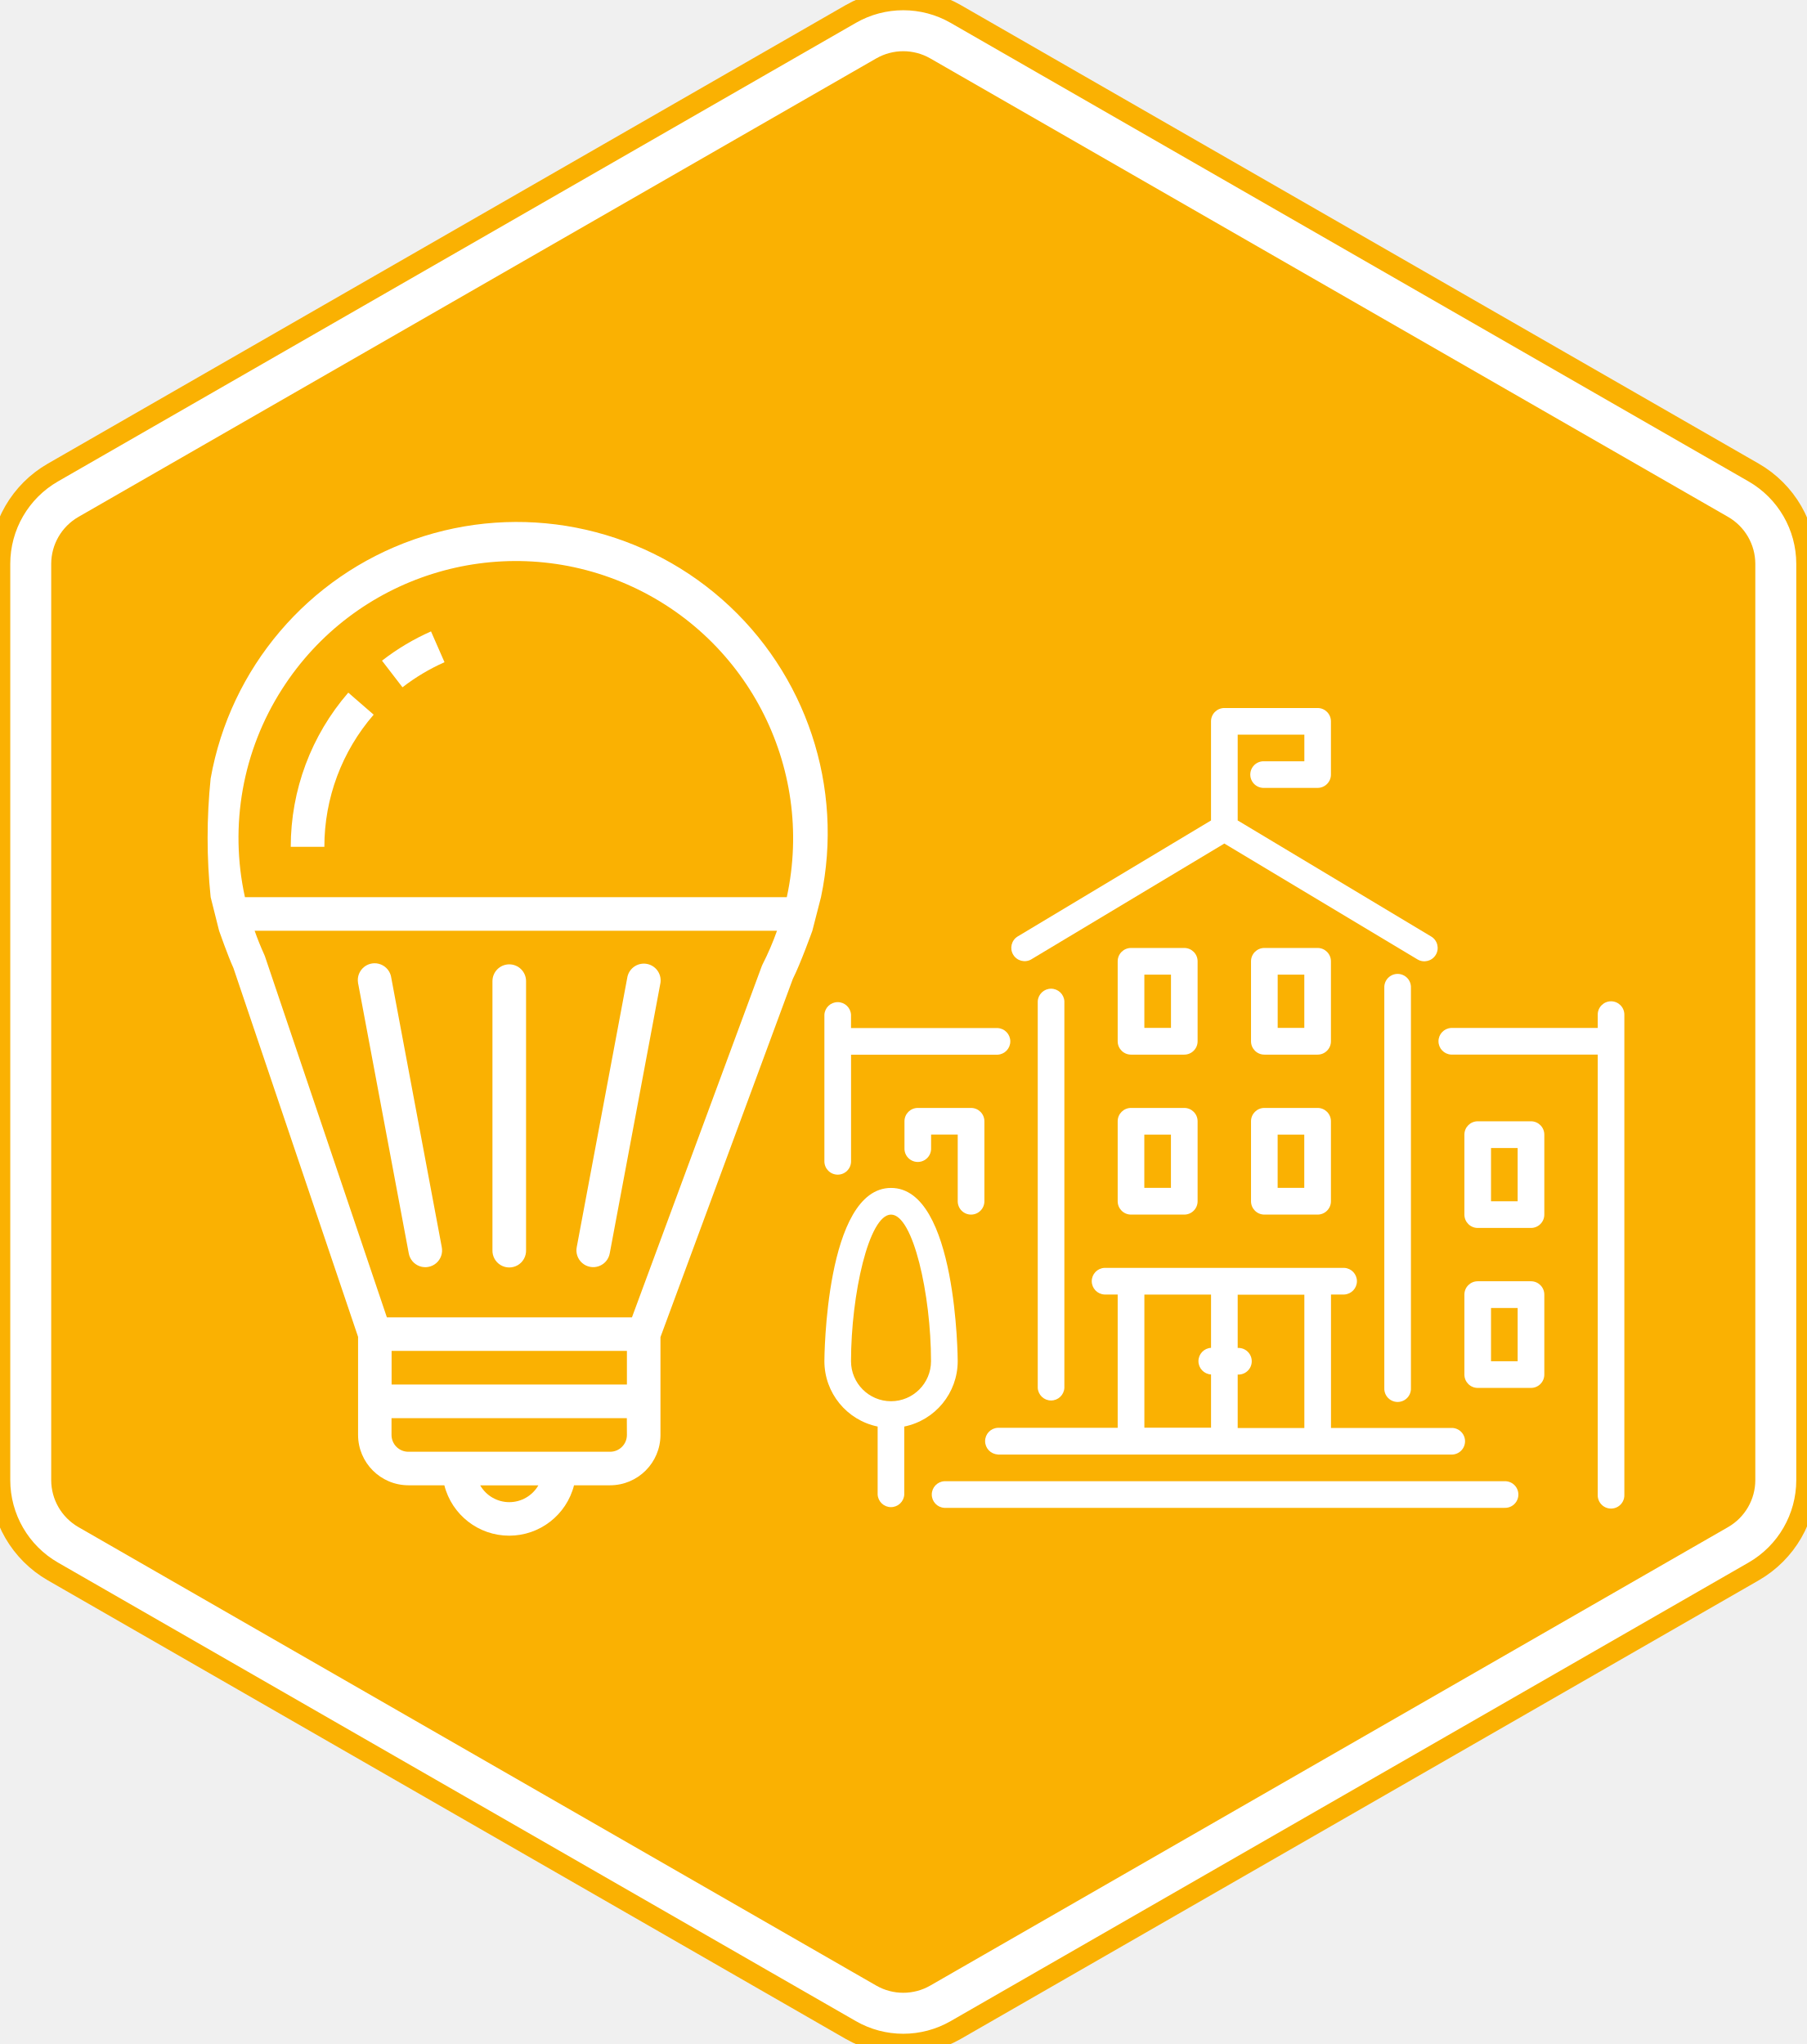
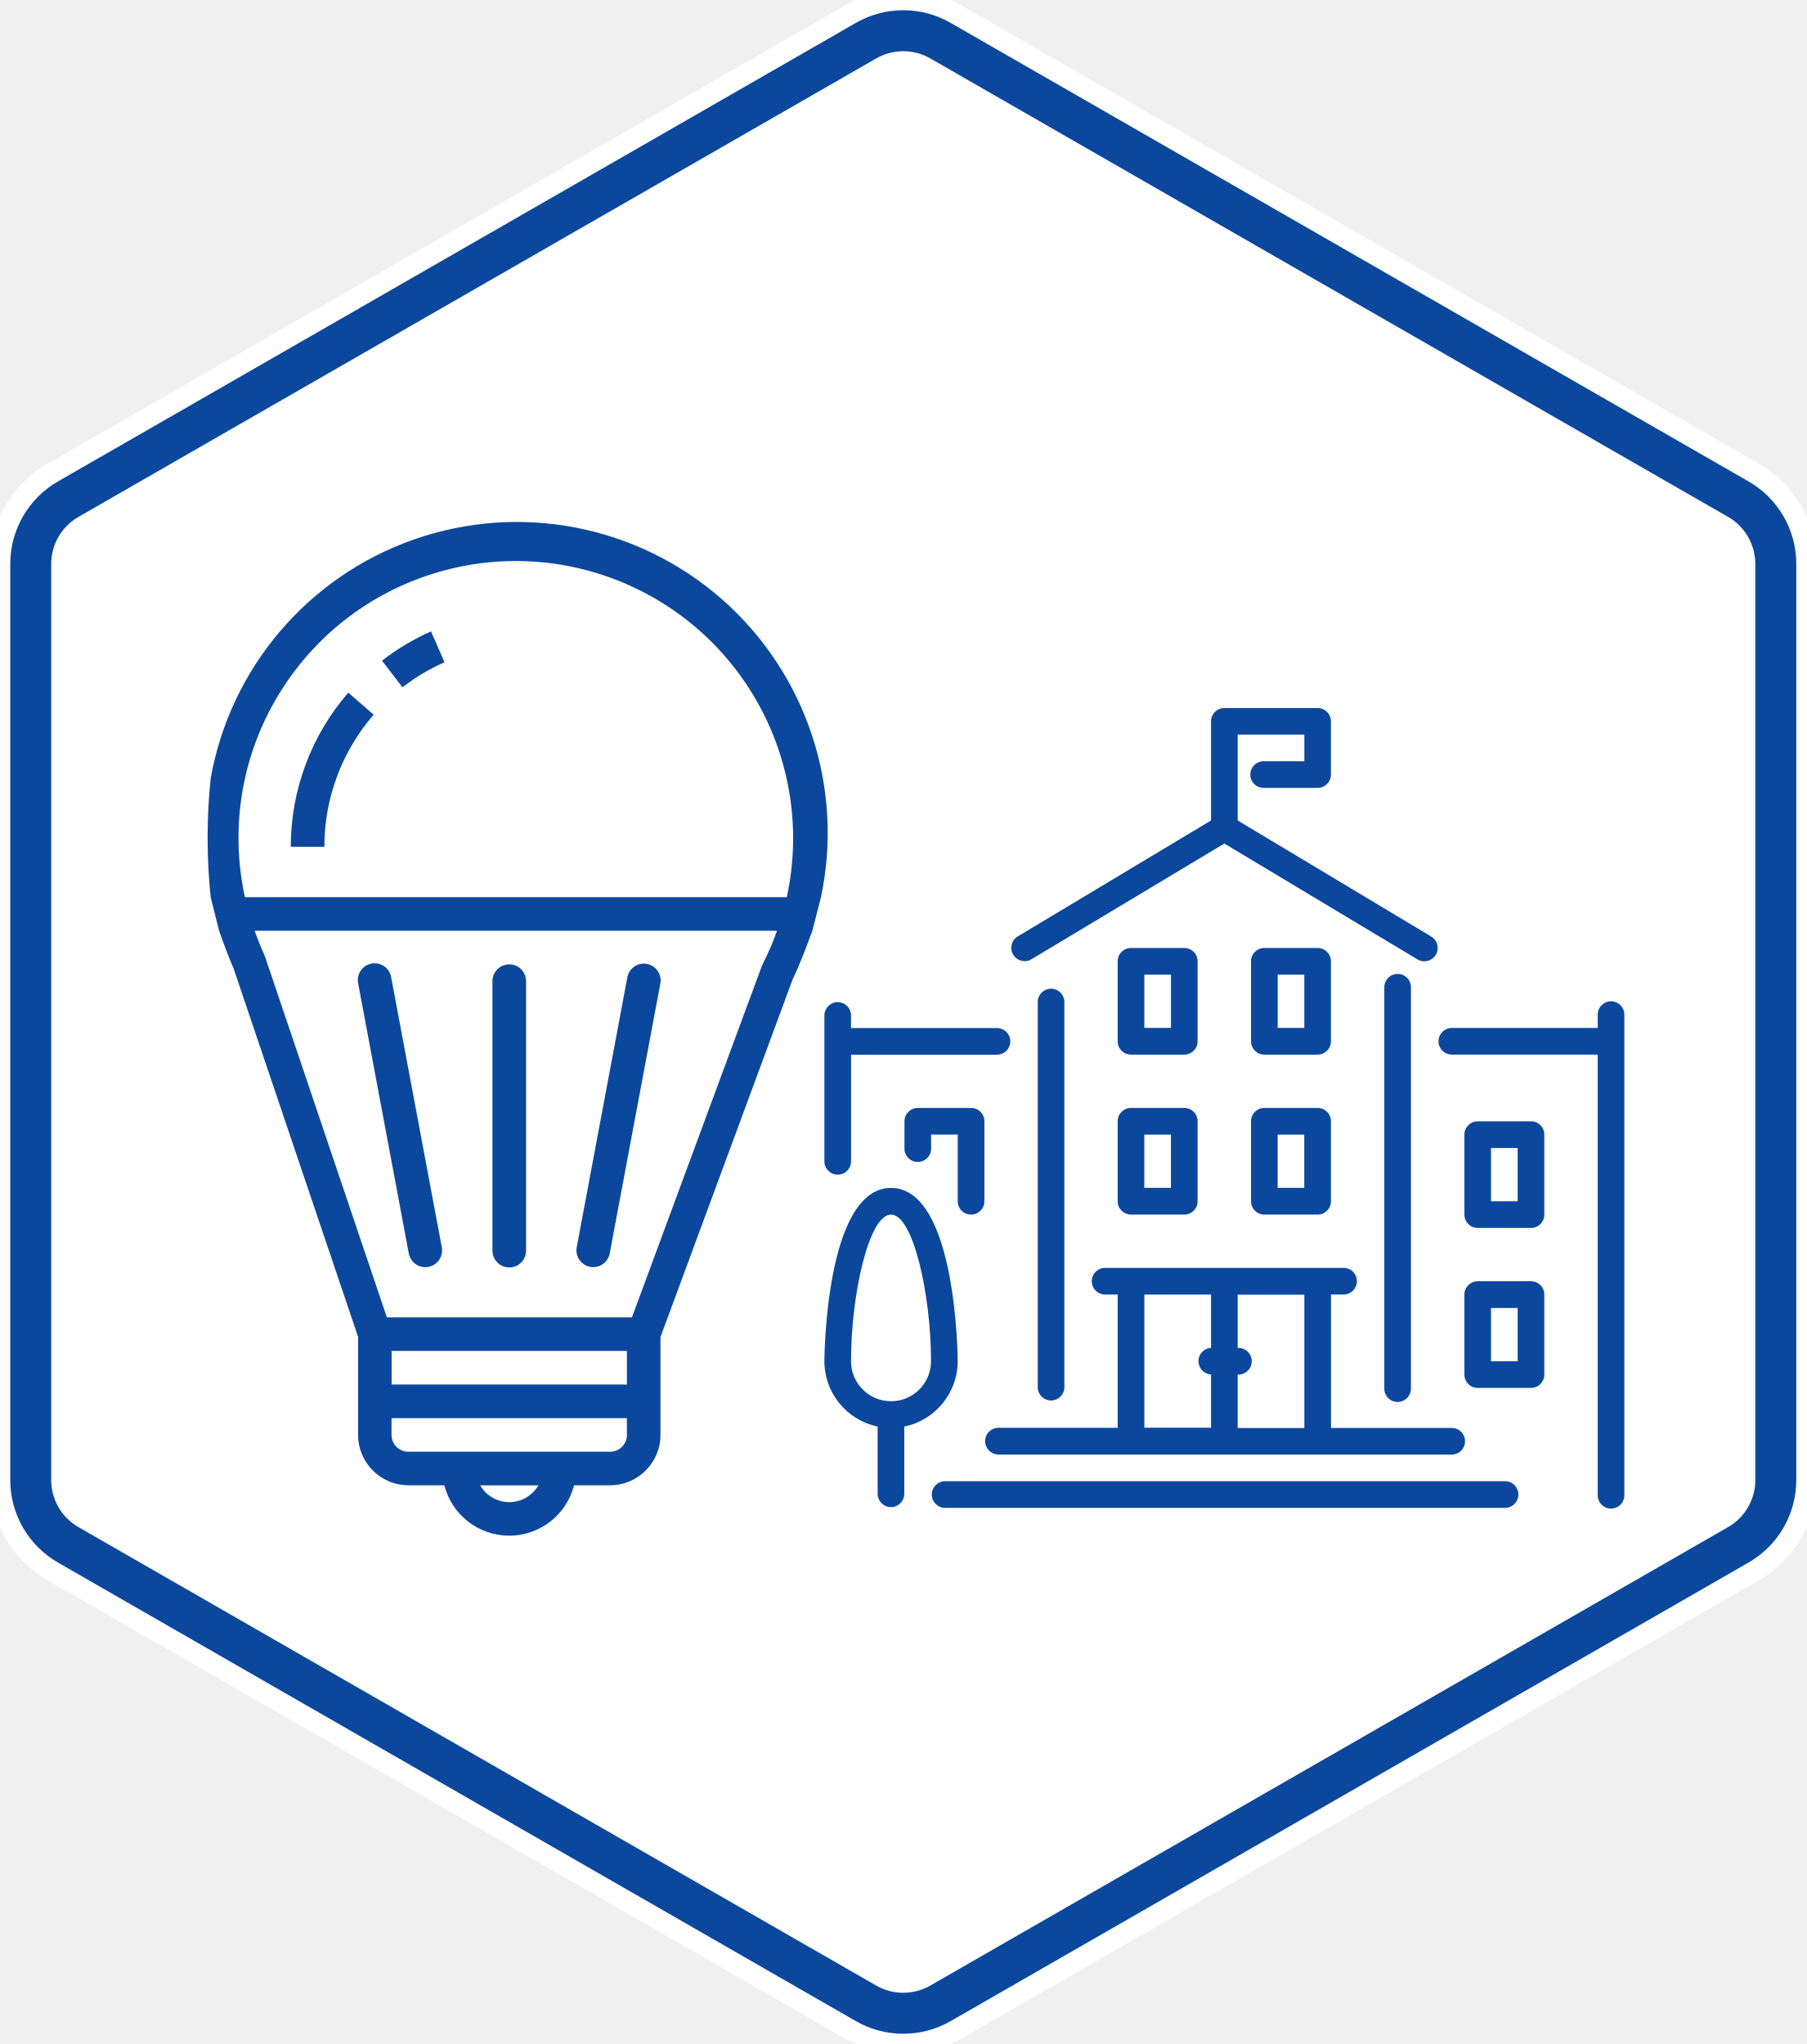
<svg xmlns="http://www.w3.org/2000/svg" width="88.202" height="99.804">
  <g data-name="Grupo 1021">
-     <g data-name="Trazado 1388" fill="#fab102" stroke="#fab102">
+     <g data-name="Trazado 1388" fill="#fff" stroke="#fff">
      <path d="M1.5 72.27V27.533c0-1.3.701-2.511 1.83-3.16L42.285 1.985a3.657 3.657 0 013.632 0l38.956 22.388a3.654 3.654 0 011.829 3.16V72.27c0 1.301-.7 2.512-1.829 3.16L45.918 97.82a3.657 3.657 0 01-3.632 0L3.329 75.43a3.654 3.654 0 01-1.828-3.16z" />
-       <path d="M85.203 27.533a2.15 2.15 0 00-1.076-1.859L45.171 3.285a2.152 2.152 0 00-2.138 0L4.077 25.674A2.15 2.15 0 003 27.534V72.27a2.15 2.15 0 001.076 1.86l38.956 22.388c.66.38 1.478.38 2.138 0L84.127 74.13a2.15 2.15 0 001.076-1.86V27.533m3 0V72.27a5.145 5.145 0 01-2.581 4.46L46.665 99.12a5.145 5.145 0 01-5.127 0L2.582 76.73a5.145 5.145 0 01-2.581-4.46V27.533c0-1.841.984-3.542 2.581-4.46L41.538.684a5.145 5.145 0 015.127 0l38.957 22.389a5.145 5.145 0 012.581 4.46z" fill="#fff" />
+       <path d="M85.203 27.533a2.15 2.15 0 00-1.076-1.859L45.171 3.285a2.152 2.152 0 00-2.138 0L4.077 25.674A2.15 2.15 0 003 27.534V72.27a2.15 2.15 0 001.076 1.86l38.956 22.388c.66.38 1.478.38 2.138 0L84.127 74.13a2.15 2.15 0 001.076-1.86V27.533m3 0V72.27a5.145 5.145 0 01-2.581 4.46L46.665 99.12a5.145 5.145 0 01-5.127 0L2.582 76.73a5.145 5.145 0 01-2.581-4.46V27.533c0-1.841.984-3.542 2.581-4.46L41.538.684a5.145 5.145 0 015.127 0l38.957 22.389a5.145 5.145 0 012.581 4.46z" fill="#0B489D" />
    </g>
    <g data-name="Grupo 563">
      <g data-name="Grupo 492">
        <g data-name="Grupo 491">
-           <path data-name="Trazado 1579" d="M24.865 47.087a.821.821 0 00-.821.821v13.13a.821.821 0 101.641 0v-13.13a.821.821 0 00-.82-.821z" fill="#fff" />
+           <path data-name="Trazado 1579" d="M24.865 47.087a.821.821 0 00-.821.821v13.13a.821.821 0 101.641 0v-13.13a.821.821 0 00-.82-.821z" fill="#0B489D" />
        </g>
      </g>
      <g data-name="Grupo 494">
        <g data-name="Grupo 493">
-           <path data-name="Trazado 1580" d="M21.568 60.886l-2.462-13.13a.821.821 0 10-1.625.233q0 .035.013.069l2.462 13.13a.82.82 0 101.612-.3z" fill="#fff" />
+           <path data-name="Trazado 1580" d="M21.568 60.886l-2.462-13.13a.821.821 0 10-1.625.233q0 .035.013.069l2.462 13.13a.82.82 0 101.612-.3z" fill="#0B489D" />
        </g>
      </g>
      <g data-name="Grupo 496">
        <g data-name="Grupo 495">
-           <path data-name="Trazado 1581" d="M31.621 47.073a.821.821 0 00-.985.614l-.013.069-2.462 13.13a.82.82 0 101.612.3l2.462-13.13a.821.821 0 00-.614-.983z" fill="#fff" />
+           <path data-name="Trazado 1581" d="M31.621 47.073a.821.821 0 00-.985.614l-.013.069-2.462 13.13a.82.82 0 101.612.3l2.462-13.13a.821.821 0 00-.614-.983z" fill="#0B489D" />
        </g>
      </g>
      <g data-name="Grupo 498">
        <g data-name="Grupo 497">
-           <path data-name="Trazado 1582" d="M40.085 43.805a15.181 15.181 0 10-29.8-5.794 28.314 28.314 0 000 5.794l.412 1.641s.429 1.229.7 1.82l6.086 18.009v4.789a2.462 2.462 0 002.454 2.459h1.758a3.267 3.267 0 006.332 0h1.758a2.462 2.462 0 002.462-2.462v-4.773L38.709 47.8c.382-.757.954-2.354.954-2.354zm-15.22 29.542a1.641 1.641 0 01-1.42-.821h2.841a1.641 1.641 0 01-1.421.821zm5.744-3.282a.821.821 0 01-.821.821h-9.851a.821.821 0 01-.821-.821v-.821h11.489zm0-2.462H19.12v-1.642h11.489zm6.619-20.506a.905.905 0 00-.039.09l-6.334 17.136H18.889l-5.952-17.624a1.169 1.169 0 00-.033-.082 14.684 14.684 0 01-.472-1.171h25.505a13.68 13.68 0 01-.709 1.65zm1.187-3.291H11.959a13.463 13.463 0 011.817-10.165 13.54 13.54 0 0124.639 10.167z" fill="#fff" />
+           <path data-name="Trazado 1582" d="M40.085 43.805a15.181 15.181 0 10-29.8-5.794 28.314 28.314 0 000 5.794l.412 1.641s.429 1.229.7 1.82l6.086 18.009v4.789a2.462 2.462 0 002.454 2.459h1.758a3.267 3.267 0 006.332 0h1.758a2.462 2.462 0 002.462-2.462v-4.773L38.709 47.8c.382-.757.954-2.354.954-2.354zm-15.22 29.542a1.641 1.641 0 01-1.42-.821h2.841a1.641 1.641 0 01-1.421.821zm5.744-3.282a.821.821 0 01-.821.821h-9.851a.821.821 0 01-.821-.821v-.821h11.489zm0-2.462H19.12v-1.642h11.489zm6.619-20.506a.905.905 0 00-.039.09l-6.334 17.136H18.889l-5.952-17.624a1.169 1.169 0 00-.033-.082 14.684 14.684 0 01-.472-1.171h25.505a13.68 13.68 0 01-.709 1.65zm1.187-3.291H11.959a13.463 13.463 0 011.817-10.165 13.54 13.54 0 0124.639 10.167z" fill="#0B489D" />
        </g>
      </g>
      <g data-name="Grupo 500">
        <g data-name="Grupo 499">
-           <path data-name="Trazado 1583" d="M21.044 30.83a11.449 11.449 0 00-2.393 1.429l1 1.3a9.912 9.912 0 012.052-1.225z" fill="#fff" />
+           <path data-name="Trazado 1583" d="M21.044 30.83a11.449 11.449 0 00-2.393 1.429l1 1.3a9.912 9.912 0 012.052-1.225z" fill="#0B489D" />
        </g>
      </g>
      <g data-name="Grupo 502">
        <g data-name="Grupo 501">
-           <path data-name="Trazado 1584" d="M17.005 33.82a11.489 11.489 0 00-2.809 7.527h1.641a9.842 9.842 0 012.407-6.451z" fill="#fff" />
+           <path data-name="Trazado 1584" d="M17.005 33.82a11.489 11.489 0 00-2.809 7.527h1.641a9.842 9.842 0 012.407-6.451z" fill="#0B489D" />
        </g>
      </g>
      <g data-name="Grupo 561">
-         <g data-name="Grupo 560" fill="#fff">
+         <g data-name="Grupo 560" fill="#0B489D">
          <path data-name="Trazado 1670" d="M54.571 58.655a.651.651 0 00.651.651h2.6a.651.651 0 00.651-.651v-3.906a.651.651 0 00-.651-.651h-2.6a.651.651 0 00-.651.651v3.906zm1.3-3.255h1.3V58h-1.3z" />
          <path data-name="Trazado 1671" d="M55.222 51.495h2.6a.651.651 0 00.651-.651v-3.906a.651.651 0 00-.651-.651h-2.6a.651.651 0 00-.651.651v3.906a.651.651 0 00.651.651zm.651-3.906h1.3v2.6h-1.3z" />
          <path data-name="Trazado 1672" d="M50.35 46.845l9.429-5.657 9.429 5.657a.651.651 0 00.671-1.116l-9.449-5.668v-4.19h3.255v1.3h-1.953a.651.651 0 100 1.3h2.6a.651.651 0 00.651-.651v-2.598a.651.651 0 00-.648-.651h-4.556a.651.651 0 00-.651.651v4.839L49.68 45.73a.651.651 0 00.67 1.116z" />
          <path data-name="Trazado 1673" d="M47.412 59.306a.651.651 0 00.651-.651v-3.906a.651.651 0 00-.651-.651h-2.6a.651.651 0 00-.651.651v1.3a.651.651 0 101.3 0v-.651h1.3v3.255a.651.651 0 00.651.653z" />
          <path data-name="Trazado 1674" d="M51.968 67.768V48.891a.651.651 0 00-1.3 0v18.877a.651.651 0 001.3 0z" />
          <path data-name="Trazado 1675" d="M48.713 71.023h22.131a.651.651 0 100-1.3h-5.858v-6.515h.651a.651.651 0 000-1.3H53.92a.651.651 0 000 1.3h.651v6.509h-5.858a.651.651 0 000 1.3zm11.717-3.906a.651.651 0 100-1.3v-2.6h3.255v6.509H60.43zm-4.556-3.905h3.255v2.6a.651.651 0 000 1.3v2.6h-3.255z" />
          <path data-name="Trazado 1676" d="M74.75 62.561h-2.6a.651.651 0 00-.651.651v3.906a.651.651 0 00.651.651h2.6a.651.651 0 00.651-.651v-3.906a.651.651 0 00-.651-.651zm-.651 3.906h-1.3v-2.6h1.3z" />
          <path data-name="Trazado 1677" d="M74.75 54.75h-2.6a.651.651 0 00-.651.651v3.906a.651.651 0 00.651.651h2.6a.651.651 0 00.651-.651v-3.906a.651.651 0 00-.651-.651zm-.651 3.906h-1.3v-2.6h1.3z" />
          <path data-name="Trazado 1678" d="M73.448 72.325H46.109a.651.651 0 000 1.3h27.339a.651.651 0 100-1.3z" />
          <path data-name="Trazado 1679" d="M78.66 48.891a.651.651 0 00-.651.651v.651h-7.16a.651.651 0 000 1.3h7.16v21.481a.651.651 0 101.3 0V49.542a.651.651 0 00-.649-.651z" />
          <path data-name="Trazado 1680" d="M61.081 58.655a.651.651 0 00.651.651h2.6a.651.651 0 00.651-.651v-3.906a.651.651 0 00-.651-.651h-2.6a.651.651 0 00-.651.651zm1.3-3.255h1.3V58h-1.3z" />
          <path data-name="Trazado 1681" d="M46.76 66.466c0-.085-.037-8.462-3.255-8.462s-3.254 8.377-3.254 8.462a3.26 3.26 0 002.6 3.189v3.32a.651.651 0 001.3 0v-3.32a3.26 3.26 0 002.609-3.189zm-3.255 1.953a1.955 1.955 0 01-1.954-1.953c0-3.243.871-7.16 1.953-7.16s1.953 3.917 1.953 7.16a1.955 1.955 0 01-1.951 1.953z" />
          <path data-name="Trazado 1682" d="M68.889 67.768V48.24a.651.651 0 10-1.3 0v19.528a.651.651 0 101.3 0z" />
          <path data-name="Trazado 1683" d="M61.732 51.495h2.6a.651.651 0 00.651-.651v-3.906a.651.651 0 00-.651-.651h-2.6a.651.651 0 00-.651.651v3.906a.651.651 0 00.651.651zm.651-3.906h1.3v2.6h-1.3z" />
          <path data-name="Trazado 1684" d="M40.902 57.356a.651.651 0 00.651-.651v-5.207h7.16a.651.651 0 000-1.3h-7.162v-.651a.651.651 0 00-1.3 0v7.16a.651.651 0 00.651.649z" />
        </g>
      </g>
    </g>
  </g>
</svg>
